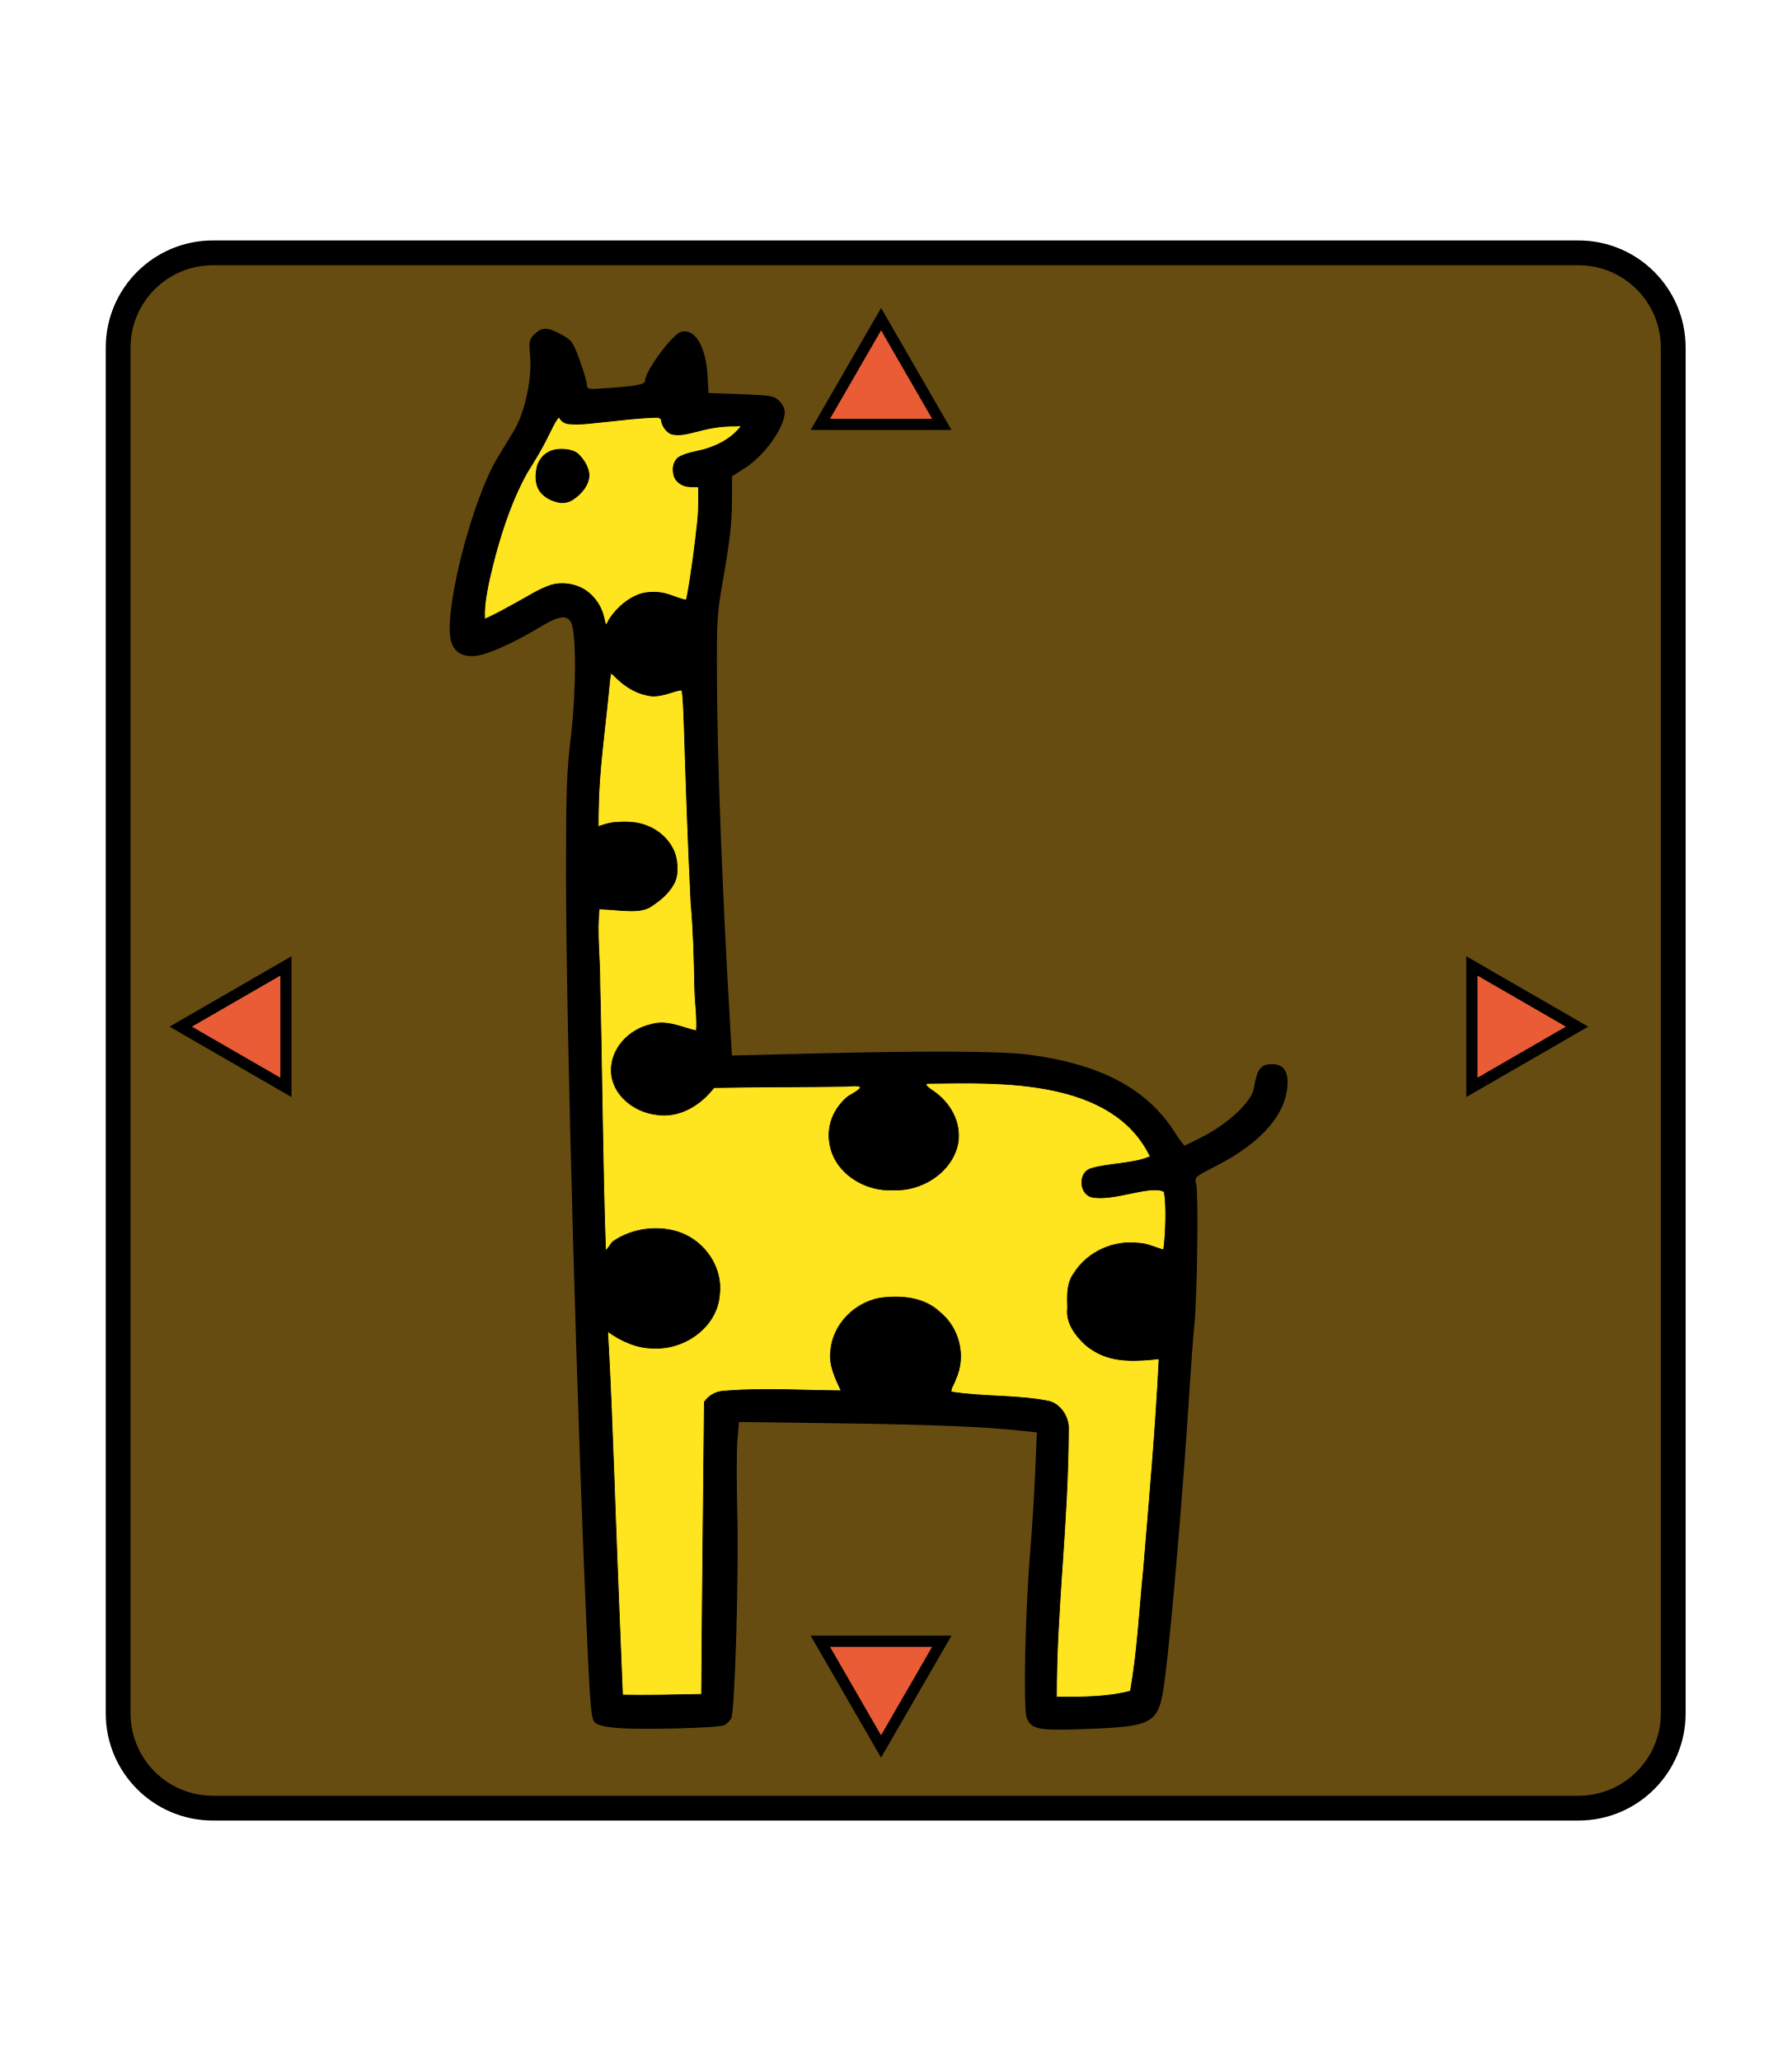
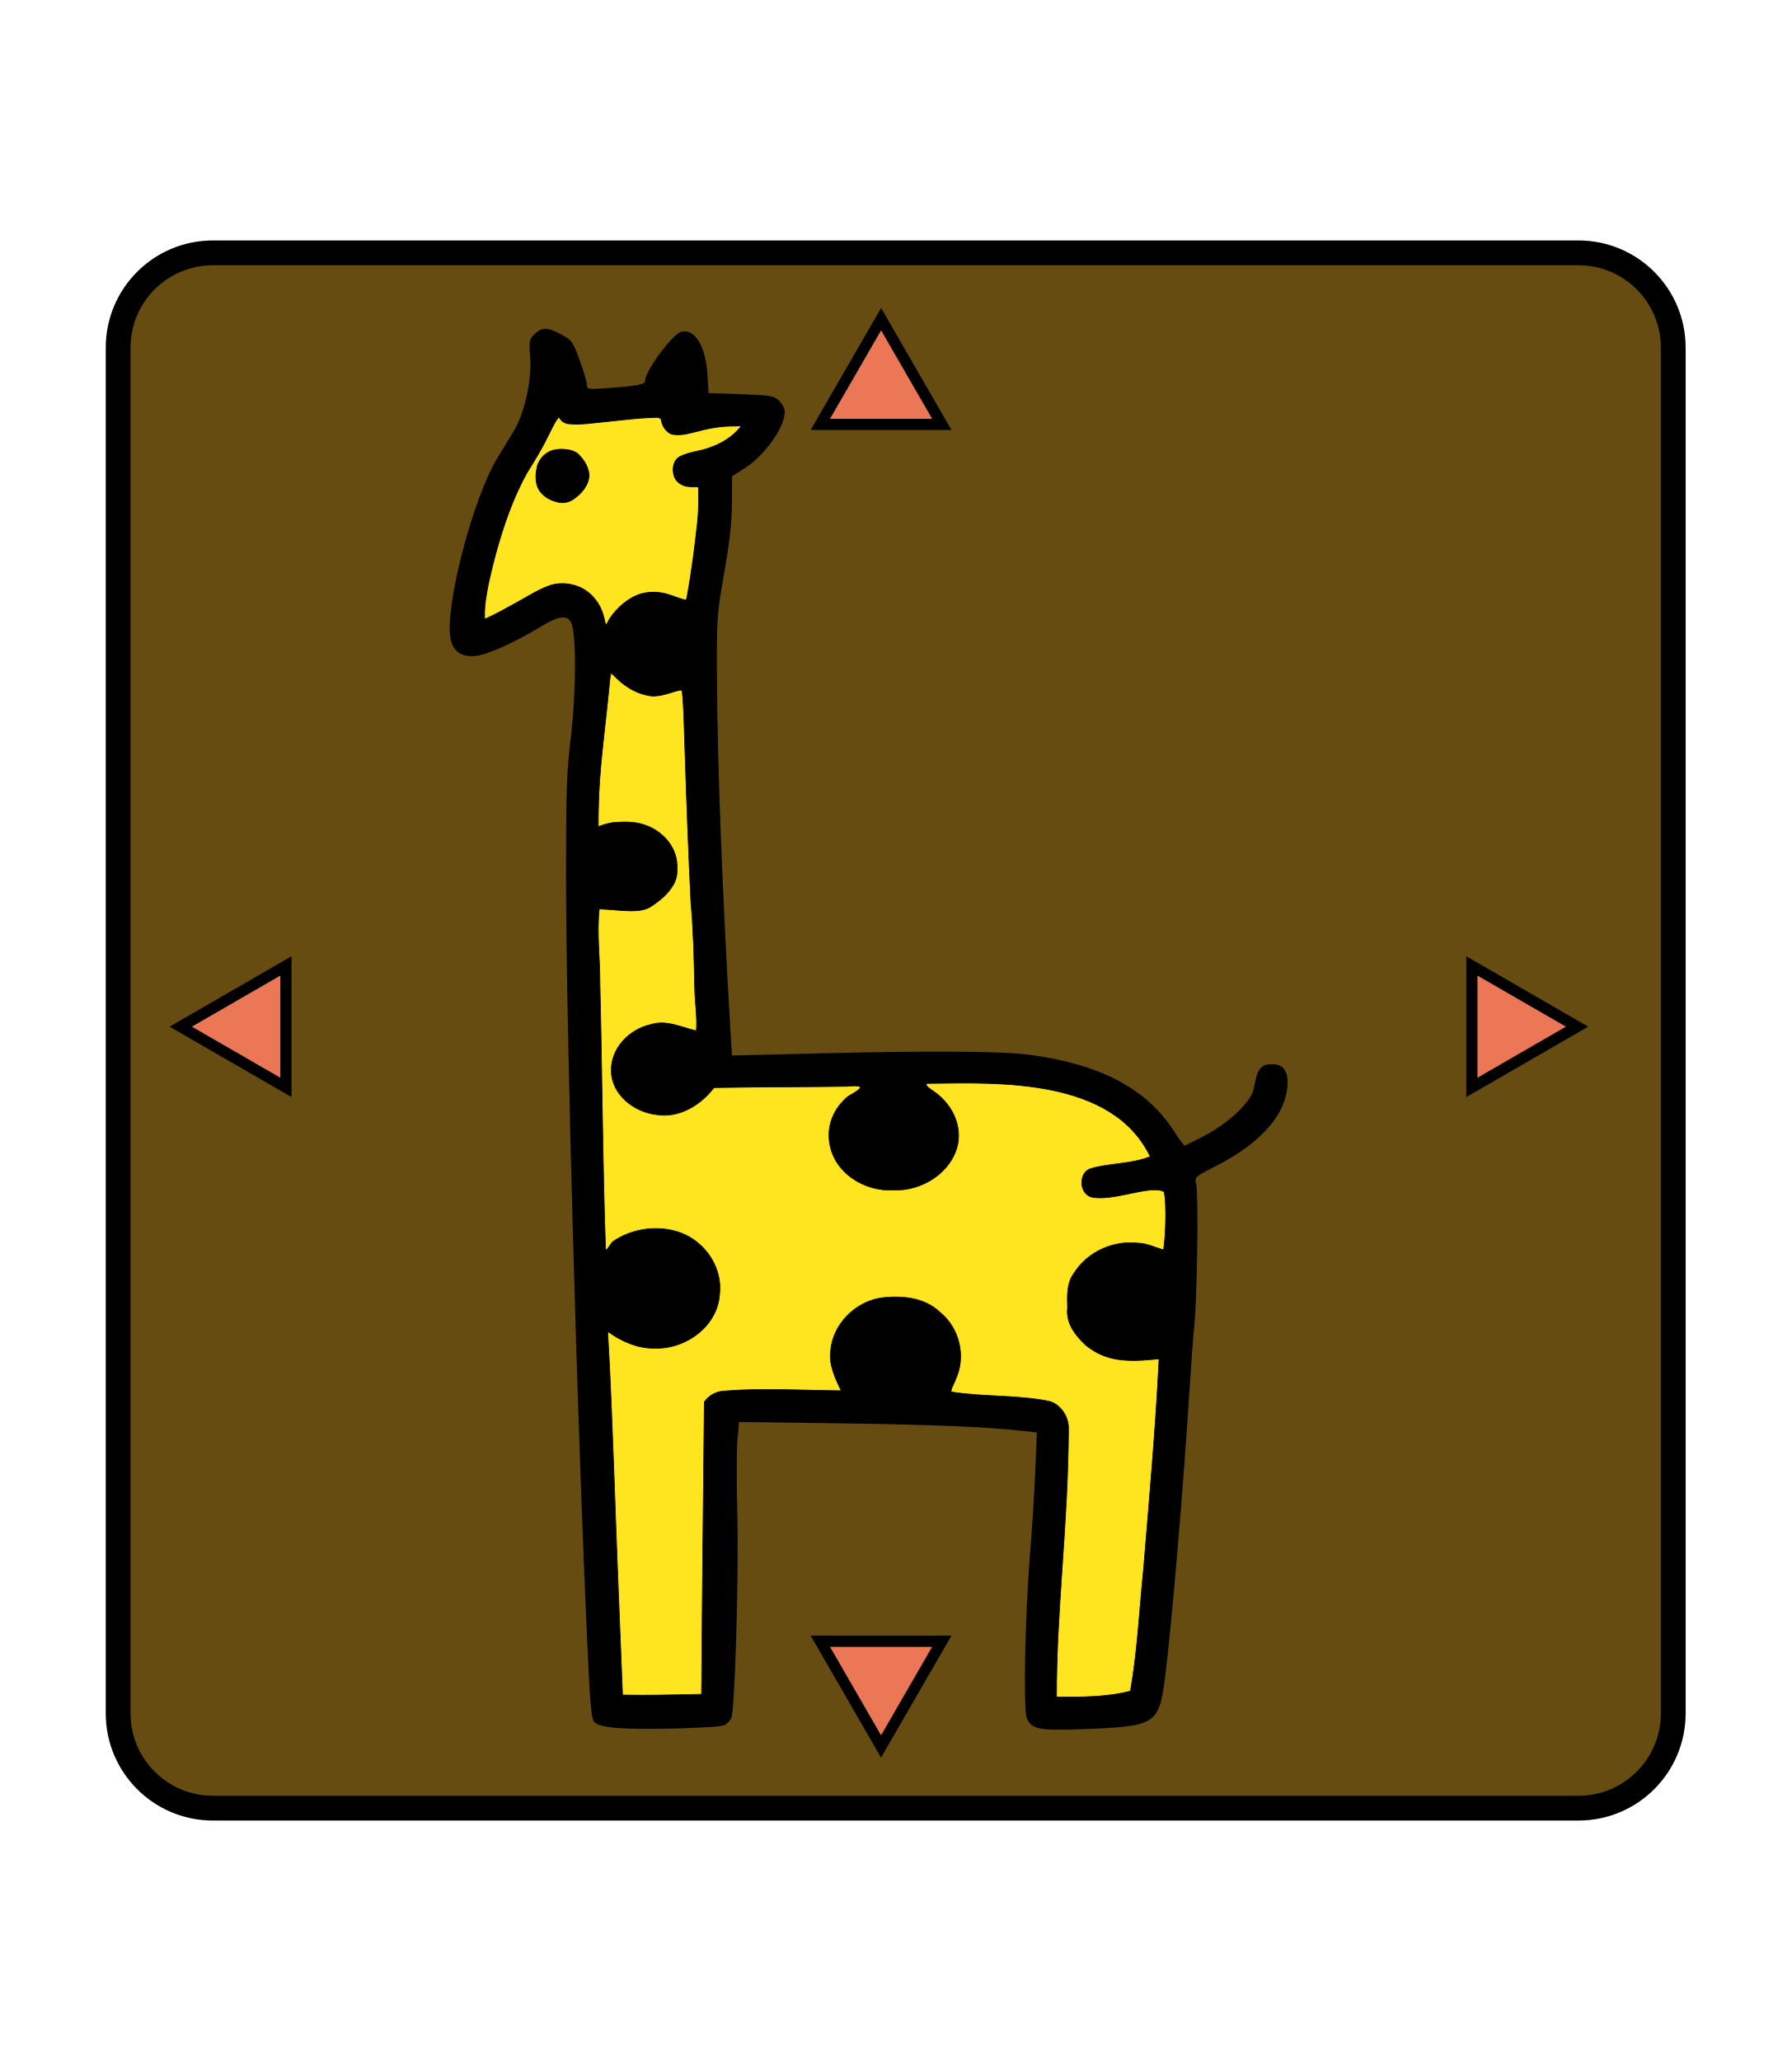
<svg xmlns="http://www.w3.org/2000/svg" width="52.157" height="60" version="1.1" id="svg4905">
  <defs id="defs4909" />
  <filter id="drop-shadow">
    <feGaussianBlur in="SourceAlpha" result="blur" stdDeviation="2" id="feGaussianBlur4880" />
    <feOffset result="offsetBlur" dx="2" dy="2" id="feOffset4882" />
    <feBlend in="SourceGraphic" in2="offsetBlur" mode="normal" id="feBlend4884" />
  </filter>
  <rect style="display:inline;opacity:1;fill:#664c10;fill-opacity:1;stroke:#000000;stroke-width:0.722;stroke-linecap:square;stroke-linejoin:miter;stroke-miterlimit:4;stroke-dasharray:none;stroke-opacity:1;paint-order:fill markers stroke" id="rect5497" width="45.278" height="45.278" x="3.44" y="7.361" ry="2.759" />
-   <path style="display:inline;opacity:1;fill:#e95c35;fill-opacity:1;stroke:#000000;stroke-width:0.325;stroke-linecap:square;stroke-linejoin:miter;stroke-miterlimit:4;stroke-dasharray:none;stroke-opacity:1;paint-order:fill markers stroke" id="path10754" d="m 42.855,31.656 0,-3.536 3.063,1.768 z" />
-   <path style="display:inline;opacity:1;fill:#e95c35;fill-opacity:1;stroke:#000000;stroke-width:0.325;stroke-linecap:square;stroke-linejoin:miter;stroke-miterlimit:4;stroke-dasharray:none;stroke-opacity:1;paint-order:fill markers stroke" id="path10754-3" d="m -8.325,31.656 0,-3.536 3.063,1.768 z" transform="scale(-1,1)" />
-   <path style="display:inline;opacity:1;fill:#e95c35;fill-opacity:1;stroke:#000000;stroke-width:0.25;stroke-linecap:square;stroke-linejoin:miter;stroke-miterlimit:4;stroke-dasharray:none;stroke-opacity:1;paint-order:fill markers stroke" id="path10754-6" d="m -29.108,270.302 0,-2.717 2.353,1.359 z" transform="matrix(0,-1.301577,1.301577,0,-324.3974,-25.53234)" />
-   <path style="display:inline;opacity:1;fill:#e95c35;fill-opacity:1;stroke:#000000;stroke-width:0.25;stroke-linecap:square;stroke-linejoin:miter;stroke-miterlimit:4;stroke-dasharray:none;stroke-opacity:1;paint-order:fill markers stroke" id="path10754-1" d="m -31.915,308.855 0,-2.717 2.353,1.359 z" transform="matrix(0,1.301577,-1.301577,0,425.8835,89.32049)" />
+   <path style="display:inline;opacity:1;fill:#ec7756;fill-opacity:1;stroke:#000000;stroke-width:0.325;stroke-linecap:square;stroke-linejoin:miter;stroke-miterlimit:4;stroke-dasharray:none;stroke-opacity:1;paint-order:fill markers stroke" id="path10754" d="m 42.855,31.656 0,-3.536 3.063,1.768 z" />
+   <path style="display:inline;opacity:1;fill:#ec7756;fill-opacity:1;stroke:#000000;stroke-width:0.325;stroke-linecap:square;stroke-linejoin:miter;stroke-miterlimit:4;stroke-dasharray:none;stroke-opacity:1;paint-order:fill markers stroke" id="path10754-3" d="m -8.325,31.656 0,-3.536 3.063,1.768 z" transform="scale(-1,1)" />
+   <path style="display:inline;opacity:1;fill:#ec7756;fill-opacity:1;stroke:#000000;stroke-width:0.25;stroke-linecap:square;stroke-linejoin:miter;stroke-miterlimit:4;stroke-dasharray:none;stroke-opacity:1;paint-order:fill markers stroke" id="path10754-6" d="m -29.108,270.302 0,-2.717 2.353,1.359 z" transform="matrix(0,-1.301577,1.301577,0,-324.3974,-25.53234)" />
+   <path style="display:inline;opacity:1;fill:#ec7756;fill-opacity:1;stroke:#000000;stroke-width:0.25;stroke-linecap:square;stroke-linejoin:miter;stroke-miterlimit:4;stroke-dasharray:none;stroke-opacity:1;paint-order:fill markers stroke" id="path10754-1" d="m -31.915,308.855 0,-2.717 2.353,1.359 z" transform="matrix(0,1.301577,-1.301577,0,425.8835,89.32049)" />
  <g style="display:inline" id="g2811" transform="matrix(0.192109,0,0,0.192109,78.01883,-21.42966)">
    <path id="path2787" d="m -312.65,373.401 c -1.851,-0.158 -2.914,-0.424 -3.322,-0.832 -0.509,-0.51 -0.666,-2.024 -1.045,-10.054 -1.583,-33.559 -3.311,-95.285 -3.315,-118.408 -0.002,-12.818 0.095,-15.583 0.741,-20.99 0.819,-6.866 0.828,-15.761 0.017,-17.252 -0.637,-1.17 -1.876,-0.996 -4.572,0.641 -3.902,2.37 -8.004,4.222 -9.821,4.435 -2.159,0.252 -3.503,-0.655 -3.871,-2.613 -0.905,-4.824 3.383,-21.295 7.144,-27.443 0.705,-1.153 1.809,-2.969 2.453,-4.036 1.634,-2.707 2.75,-7.77 2.474,-11.22 -0.192,-2.402 -0.148,-2.635 0.657,-3.44 1.1,-1.1 1.975,-1.088 4.077,0.057 1.598,0.87 1.75,1.084 2.782,3.916 0.6,1.648 1.092,3.318 1.092,3.712 0,0.684 0.142,0.705 3.263,0.476 4.502,-0.33 5.556,-0.547 5.556,-1.143 0,-1.436 4.162,-7.055 5.469,-7.383 2.086,-0.524 3.721,2.185 3.982,6.598 l 0.159,2.686 4.911,0.177 c 4.516,0.162 4.981,0.242 5.778,0.991 0.493,0.463 0.864,1.207 0.859,1.723 -0.02,2.34 -3.022,6.551 -6.054,8.493 l -1.928,1.235 -0.021,4.057 c -0.015,2.93 -0.341,5.87 -1.17,10.583 -1.134,6.44 -1.148,6.662 -1.094,16.757 0.067,12.494 0.864,33.048 2.038,52.532 l 0.232,3.848 12.911,-0.32 c 16.927,-0.42 27.998,-0.353 32.137,0.196 10.71,1.419 17.712,5.093 21.868,11.472 0.824,1.265 1.58,2.299 1.679,2.299 0.1,0 1.463,-0.675 3.029,-1.499 3.767,-1.984 7.138,-5.216 7.468,-7.162 0.509,-2.999 1.029,-3.686 2.791,-3.686 1.524,0 2.323,0.928 2.323,2.699 0,4.678 -3.811,9.153 -10.853,12.744 -3.233,1.648 -3.266,1.678 -2.999,2.725 0.36,1.413 0.172,16.723 -0.261,21.167 -0.189,1.94 -0.512,6.227 -0.718,9.525 -0.943,15.094 -2.755,36.445 -3.739,44.073 -0.922,7.144 -1.372,7.429 -12.363,7.84 -6.808,0.254 -7.88,0.043 -8.6,-1.695 -0.546,-1.319 -0.246,-15.848 0.52,-25.106 0.286,-3.456 0.631,-8.955 0.766,-12.219 l 0.247,-5.934 -2.079,-0.231 c -5.616,-0.624 -13.669,-0.958 -27.687,-1.148 l -15.378,-0.208 -0.236,2.781 c -0.13,1.53 -0.137,6.433 -0.017,10.895 0.25,9.237 -0.368,30.194 -0.92,31.227 -0.201,0.376 -0.665,0.844 -1.031,1.039 -0.816,0.437 -12.59,0.741 -16.329,0.422 z m 74.487,-4.989 c 1.635,-0.188 3.084,-0.521 3.219,-0.74 0.575,-0.931 2.707,-24.259 3.849,-42.128 0.211,-3.298 0.447,-6.499 0.524,-7.111 0.138,-1.099 0.125,-1.11 -0.976,-0.794 -2.149,0.616 -5.574,0.377 -7.471,-0.523 -2.082,-0.987 -4.158,-3.045 -4.922,-4.878 -0.741,-1.778 -0.686,-5.049 0.114,-6.81 1.509,-3.321 5.221,-5.567 9.186,-5.559 1.279,0.002 2.897,0.246 3.598,0.542 l 1.273,0.538 0.199,-3.34 c 0.11,-1.837 0.108,-3.9 -0.003,-4.585 -0.228,-1.405 0.043,-1.387 -4.86,-0.312 -5.133,1.125 -7.702,0.506 -7.702,-1.856 0,-1.757 0.871,-2.408 3.582,-2.675 2.469,-0.243 6.302,-1.037 6.64,-1.374 0.341,-0.341 -1.922,-3.305 -3.662,-4.797 -3.353,-2.875 -8.625,-4.82 -15.262,-5.63 -4.664,-0.569 -14.817,-0.908 -14.817,-0.494 0,0.194 0.615,0.76 1.368,1.258 1.627,1.077 2.661,2.645 3.226,4.89 1.263,5.024 -3.507,9.899 -9.687,9.899 -5.521,0 -9.708,-3.609 -9.708,-8.369 0,-2.337 0.944,-4.305 2.883,-6.011 l 1.588,-1.397 -10.958,0.107 -10.958,0.107 -1.251,1.344 c -1.609,1.729 -3.167,2.51 -5.476,2.749 -2.504,0.258 -5.174,-0.654 -6.867,-2.346 -5.404,-5.404 1.218,-13.635 8.887,-11.046 l 2.028,0.685 v -1.53 c 0,-0.842 -0.319,-7.683 -0.71,-15.203 -0.39,-7.52 -0.834,-18.389 -0.986,-24.154 -0.152,-5.765 -0.364,-10.569 -0.47,-10.675 -0.106,-0.106 -0.873,0.046 -1.704,0.339 -0.831,0.293 -1.947,0.533 -2.48,0.533 -1.651,0 -3.998,-1.031 -5.348,-2.348 l -1.291,-1.26 -0.231,2.421 c -0.127,1.332 -0.539,5.138 -0.914,8.458 -0.376,3.32 -0.683,7.484 -0.683,9.252 v 3.215 l 0.954,-0.363 c 0.525,-0.2 1.886,-0.367 3.025,-0.373 5.1,-0.024 8.711,3.816 7.859,8.358 -0.348,1.853 -3.034,4.457 -5.233,5.073 -1.64,0.459 -4.631,0.37 -6.027,-0.179 -0.637,-0.25 -0.65,0.109 -0.419,11.172 0.132,6.287 0.386,16.59 0.565,22.896 0.179,6.306 0.328,12.803 0.33,14.437 l 0.004,2.972 0.798,-0.75 c 2.283,-2.145 7.14,-2.944 10.434,-1.716 6.289,2.343 8.143,10.018 3.54,14.656 -3.344,3.37 -9.479,3.858 -13.401,1.065 l -1.051,-0.748 0.171,0.829 c 0.094,0.456 0.268,4.718 0.386,9.472 0.195,7.833 0.847,25.448 1.461,39.423 l 0.236,5.38 h 5.944 c 3.269,0 5.971,-0.04 6.005,-0.088 0.034,-0.049 0.153,-10.046 0.265,-22.216 l 0.203,-22.127 0.793,-0.793 c 0.715,-0.714 1.273,-0.818 5.644,-1.05 2.668,-0.142 6.97,-0.162 9.56,-0.045 l 4.709,0.212 -0.8,-1.552 c -1.803,-3.5 -0.544,-8.344 2.783,-10.703 2.107,-1.494 3.396,-1.904 6.088,-1.935 3.225,-0.037 5.412,0.791 7.438,2.817 2.789,2.789 3.44,6.638 1.699,10.051 -0.377,0.739 -0.622,1.408 -0.545,1.485 0.077,0.077 2.337,0.281 5.022,0.453 10.079,0.645 11.015,0.853 12.153,2.694 0.756,1.222 0.769,1.443 0.544,8.709 -0.127,4.1 -0.469,10.233 -0.759,13.628 -0.291,3.395 -0.633,9.468 -0.762,13.494 l -0.233,7.32 2.437,-0.003 c 1.34,-10e-4 3.775,-0.156 5.41,-0.344 z m -73.55,-165.348 c 2.342,-1.931 4.724,-2.296 7.67,-1.177 1.009,0.383 1.86,0.661 1.89,0.617 0.368,-0.533 1.931,-12.098 1.929,-14.279 l -0.002,-2.91 h -1.235 c -1.598,0 -2.646,-1.026 -2.646,-2.591 0,-1.579 0.849,-2.268 3.366,-2.733 2.435,-0.45 4.931,-1.643 6.132,-2.931 l 0.855,-0.917 h -1.925 c -1.059,0 -2.793,0.244 -3.854,0.542 -3.62,1.018 -4.735,1.045 -5.582,0.137 -0.416,-0.447 -0.757,-1.108 -0.757,-1.47 0,-0.609 -0.228,-0.64 -3.087,-0.427 -1.698,0.127 -4.744,0.437 -6.77,0.69 -3.83,0.478 -5.15,0.304 -5.547,-0.731 -0.146,-0.381 -0.648,0.355 -1.547,2.267 -0.732,1.557 -1.8,3.515 -2.373,4.351 -1.711,2.494 -3.139,5.599 -4.615,10.034 -1.486,4.464 -2.872,10.564 -2.872,12.638 v 1.26 l 2.028,-1.029 c 1.116,-0.566 3.14,-1.683 4.498,-2.482 3.244,-1.908 4.573,-2.253 6.825,-1.77 2.153,0.462 4.037,2.324 4.648,4.594 l 0.399,1.48 0.637,-1.047 c 0.35,-0.576 1.22,-1.528 1.933,-2.116 z m -10.957,-15.786 c -1.468,-0.639 -2.25,-1.833 -2.25,-3.436 0,-2.634 1.425,-4.201 3.849,-4.235 0.735,-0.01 1.686,0.169 2.114,0.398 1.008,0.539 2.148,2.422 2.148,3.546 0,1.886 -2.32,4.259 -4.125,4.22 -0.349,-0.008 -1.13,-0.229 -1.736,-0.493 z" style="fill:#000000;stroke-width:0.353" />
    <path id="path2801" transform="matrix(0.2645833,0,0,0.2645833,-51.38914,267.3577)" d="m -990.693,-203.23 c -0.724,2.181 -0.65,4.676 -1.016,6.973 -1.933,20.619 -4.882,41.151 -5.924,61.846 -0.23,6.293 -0.42,12.64 -0.352,18.906 3.139,-1.054 6.377,-2.162 9.736,-2.352 6.426,-0.531 13.068,-0.363 19.033,2.303 8.627,3.617 15.758,11.845 16.301,21.447 0.38,4.041 0.122,8.325 -2.053,11.883 -2.834,5.118 -7.546,8.968 -12.352,12.188 -6.475,4.811 -17.976,2.177 -30.12,1.776 -1.523,14.107 0.513,28.732 0.407,42.894 1.248,49.625 1.433,102.141 3.21,151.749 0.082,2.54 3.425,-3.905 4.337,-4.265 11.109,-7.585 26.232,-9.568 38.871,-4.852 14.064,5.308 24.033,20.246 22.08,35.385 -1.271,18.31 -19.78,31.475 -37.402,30.652 -9.401,0.223 -19.143,-4.077 -26.67,-9.651 1.613,27.182 2.631,56.316 3.711,83.868 1.426,41.33 3.16,83.076 4.81,124.398 14.877,0.311 30.375,-0.099 45.243,-0.437 0.308,-55.808 1.06,-111.614 1.574,-167.42 2.965,-4.244 7.699,-6.363 12.816,-6.322 21.486,-1.735 44.031,-0.217 65.556,-0.086 -3.131,-6.673 -7.134,-14.937 -6.026,-22.722 1.145,-15.11 13.63,-27.785 28.369,-30.373 11.816,-1.623 25.199,-0.518 34.23,8.084 11.233,9.051 15.193,25.509 8.932,38.663 -0.473,2.077 -2.868,5.046 -2.412,7.024 18.558,2.996 38.122,1.603 56.55,5.461 6.473,2.065 10.782,9.161 10.617,15.6 -0.231,55.697 -7.027,104.158 -6.848,153.719 13.894,0.036 28.856,0.145 42.31,-3.432 4.042,-22.894 5.15,-46.568 7.499,-69.678 3.311,-39.864 6.948,-80.638 8.901,-120.589 -17.126,1.724 -29.918,2.011 -41.956,-7.851 -5.98,-5.48 -11.507,-12.712 -10.463,-21.348 -0.15,-6.825 -0.619,-14.186 3.756,-19.965 7.717,-12.27 22.726,-18.927 37.006,-17.102 4.516,0.029 10.001,2.702 14.236,3.814 1.265,-8.068 1.836,-26.696 0.301,-33.283 -7.57,-4.371 -29.883,6.098 -42.082,2.922 -6.933,-2.594 -6.852,-14.731 0.732,-16.354 10.658,-3.025 23.09,-2.425 33.42,-6.695 -21.694,-45.28 -87.372,-42.327 -125.907,-41.919 -5.654,-0.395 0.251,3.521 1.469,4.27 9.774,6.649 16.221,17.797 14.364,29.76 -3.129,16.78 -20.724,27.921 -37.221,27.012 -16.069,1.029 -33.307,-9.558 -36.238,-26.035 -2.098,-10.508 2.205,-20.742 10.387,-27.514 6.669,-3.867 12.071,-7.043 -0.862,-5.787 -25.257,0.373 -50.633,0.25 -75.867,0.726 -7.672,10.045 -20.111,17.62 -33.039,15.471 -12.716,-1.464 -25.602,-11.404 -25.816,-24.996 -0.36,-12.989 10.385,-24.019 22.688,-26.637 8.679,-2.902 17.66,1.695 26.045,3.603 0.663,-7.637 -0.879,-16.542 -0.961,-24.359 -0.337,-17.637 -0.709,-33.186 -2.158,-49.178 -1.715,-34.36 -2.831,-68.745 -3.945,-103.129 -0.341,-6.026 -0.287,-12.113 -1.154,-18.09 -0.787,-0.788 -2.179,0.066 -3.133,0.133 -5.476,1.545 -11.16,3.948 -16.916,2.426 -7.345,-1.44 -13.725,-5.871 -18.846,-11.188 -0.584,-0.383 -1.049,-1.243 -1.76,-1.35 z" style="opacity:1;fill:#fee51f;fill-opacity:1;stroke:#000000;stroke-width:0.378;stroke-linecap:square;stroke-linejoin:miter;stroke-miterlimit:4;stroke-dasharray:none;stroke-opacity:1;paint-order:fill markers stroke" />
    <path transform="matrix(0.2645833,0,0,0.2645833,-51.38914,267.3577)" id="path2805" d="m -1021.142,-349.431 c -2.515,3.244 -3.948,7.191 -5.932,10.764 -3.398,7.071 -7.558,13.72 -11.685,20.38 -8.198,14.587 -13.577,30.565 -18.046,46.63 -2.502,9.651 -4.988,19.366 -6.125,29.288 -0.23,2.71 -0.305,5.484 -0.128,8.171 6.015,-2.69 11.885,-5.98 17.698,-9.18 6.803,-3.644 13.289,-8.097 20.691,-10.468 5.55,-1.45 11.686,-0.782 16.857,1.683 6.334,3.19 11.051,9.287 12.788,16.152 0.529,1.418 0.574,3.71 1.409,4.967 1.031,-0.57 1.491,-2.645 2.241,-3.563 4.355,-6.334 10.497,-11.822 17.921,-14.149 4.418,-1.177 9.194,-1.206 13.657,-0.141 4.008,0.967 7.767,2.841 11.785,3.708 0.935,-0.229 0.642,-1.683 0.991,-2.372 2.621,-14.41 4.458,-28.958 6.023,-43.517 0.635,-6.245 0.455,-12.528 0.482,-18.794 -1.649,-0.472 -3.672,-0.029 -5.44,-0.334 -4.137,-0.13 -8.343,-3.103 -8.878,-7.401 -0.835,-3.674 0.271,-8.189 3.943,-9.895 5.363,-2.652 11.548,-2.843 17.089,-5.061 6.668,-2.332 12.94,-6.217 17.352,-11.799 0.548,-1.361 -2.554,-0.244 -3.472,-0.538 -7.177,-0.029 -14.3,1.089 -21.206,3.004 -4.851,1.132 -9.944,2.801 -14.943,1.603 -2.84,-1.235 -4.875,-4.077 -5.631,-7.024 0.239,-1.601 -1.353,-2.665 -2.815,-2.549 -9.946,0.204 -19.835,1.511 -29.723,2.53 -6.815,0.641 -13.668,1.812 -20.524,1.171 -2.29,-0.153 -4.449,-1.46 -5.46,-3.582 -0.296,-0.568 -0.677,0.134 -0.921,0.318 z m 1.79,17.874 c 3.829,0.06 8.197,0.6 10.788,3.772 2.686,2.916 4.834,6.613 5.253,10.584 0.099,5.934 -4.228,10.95 -8.867,14.114 -2.848,2.07 -6.581,2.664 -9.906,1.505 -4.788,-1.221 -9.437,-4.375 -10.921,-9.3 -1.024,-3.473 -0.764,-7.279 0.038,-10.781 1.264,-4.937 5.543,-8.888 10.613,-9.623 0.999,-0.179 1.988,-0.261 3.002,-0.271 z" style="opacity:1;fill:#fee51f;fill-opacity:1;stroke:#000000;stroke-width:0.477;stroke-linecap:square;stroke-linejoin:miter;stroke-miterlimit:4;stroke-dasharray:none;stroke-opacity:1;paint-order:fill markers stroke" />
  </g>
</svg>
